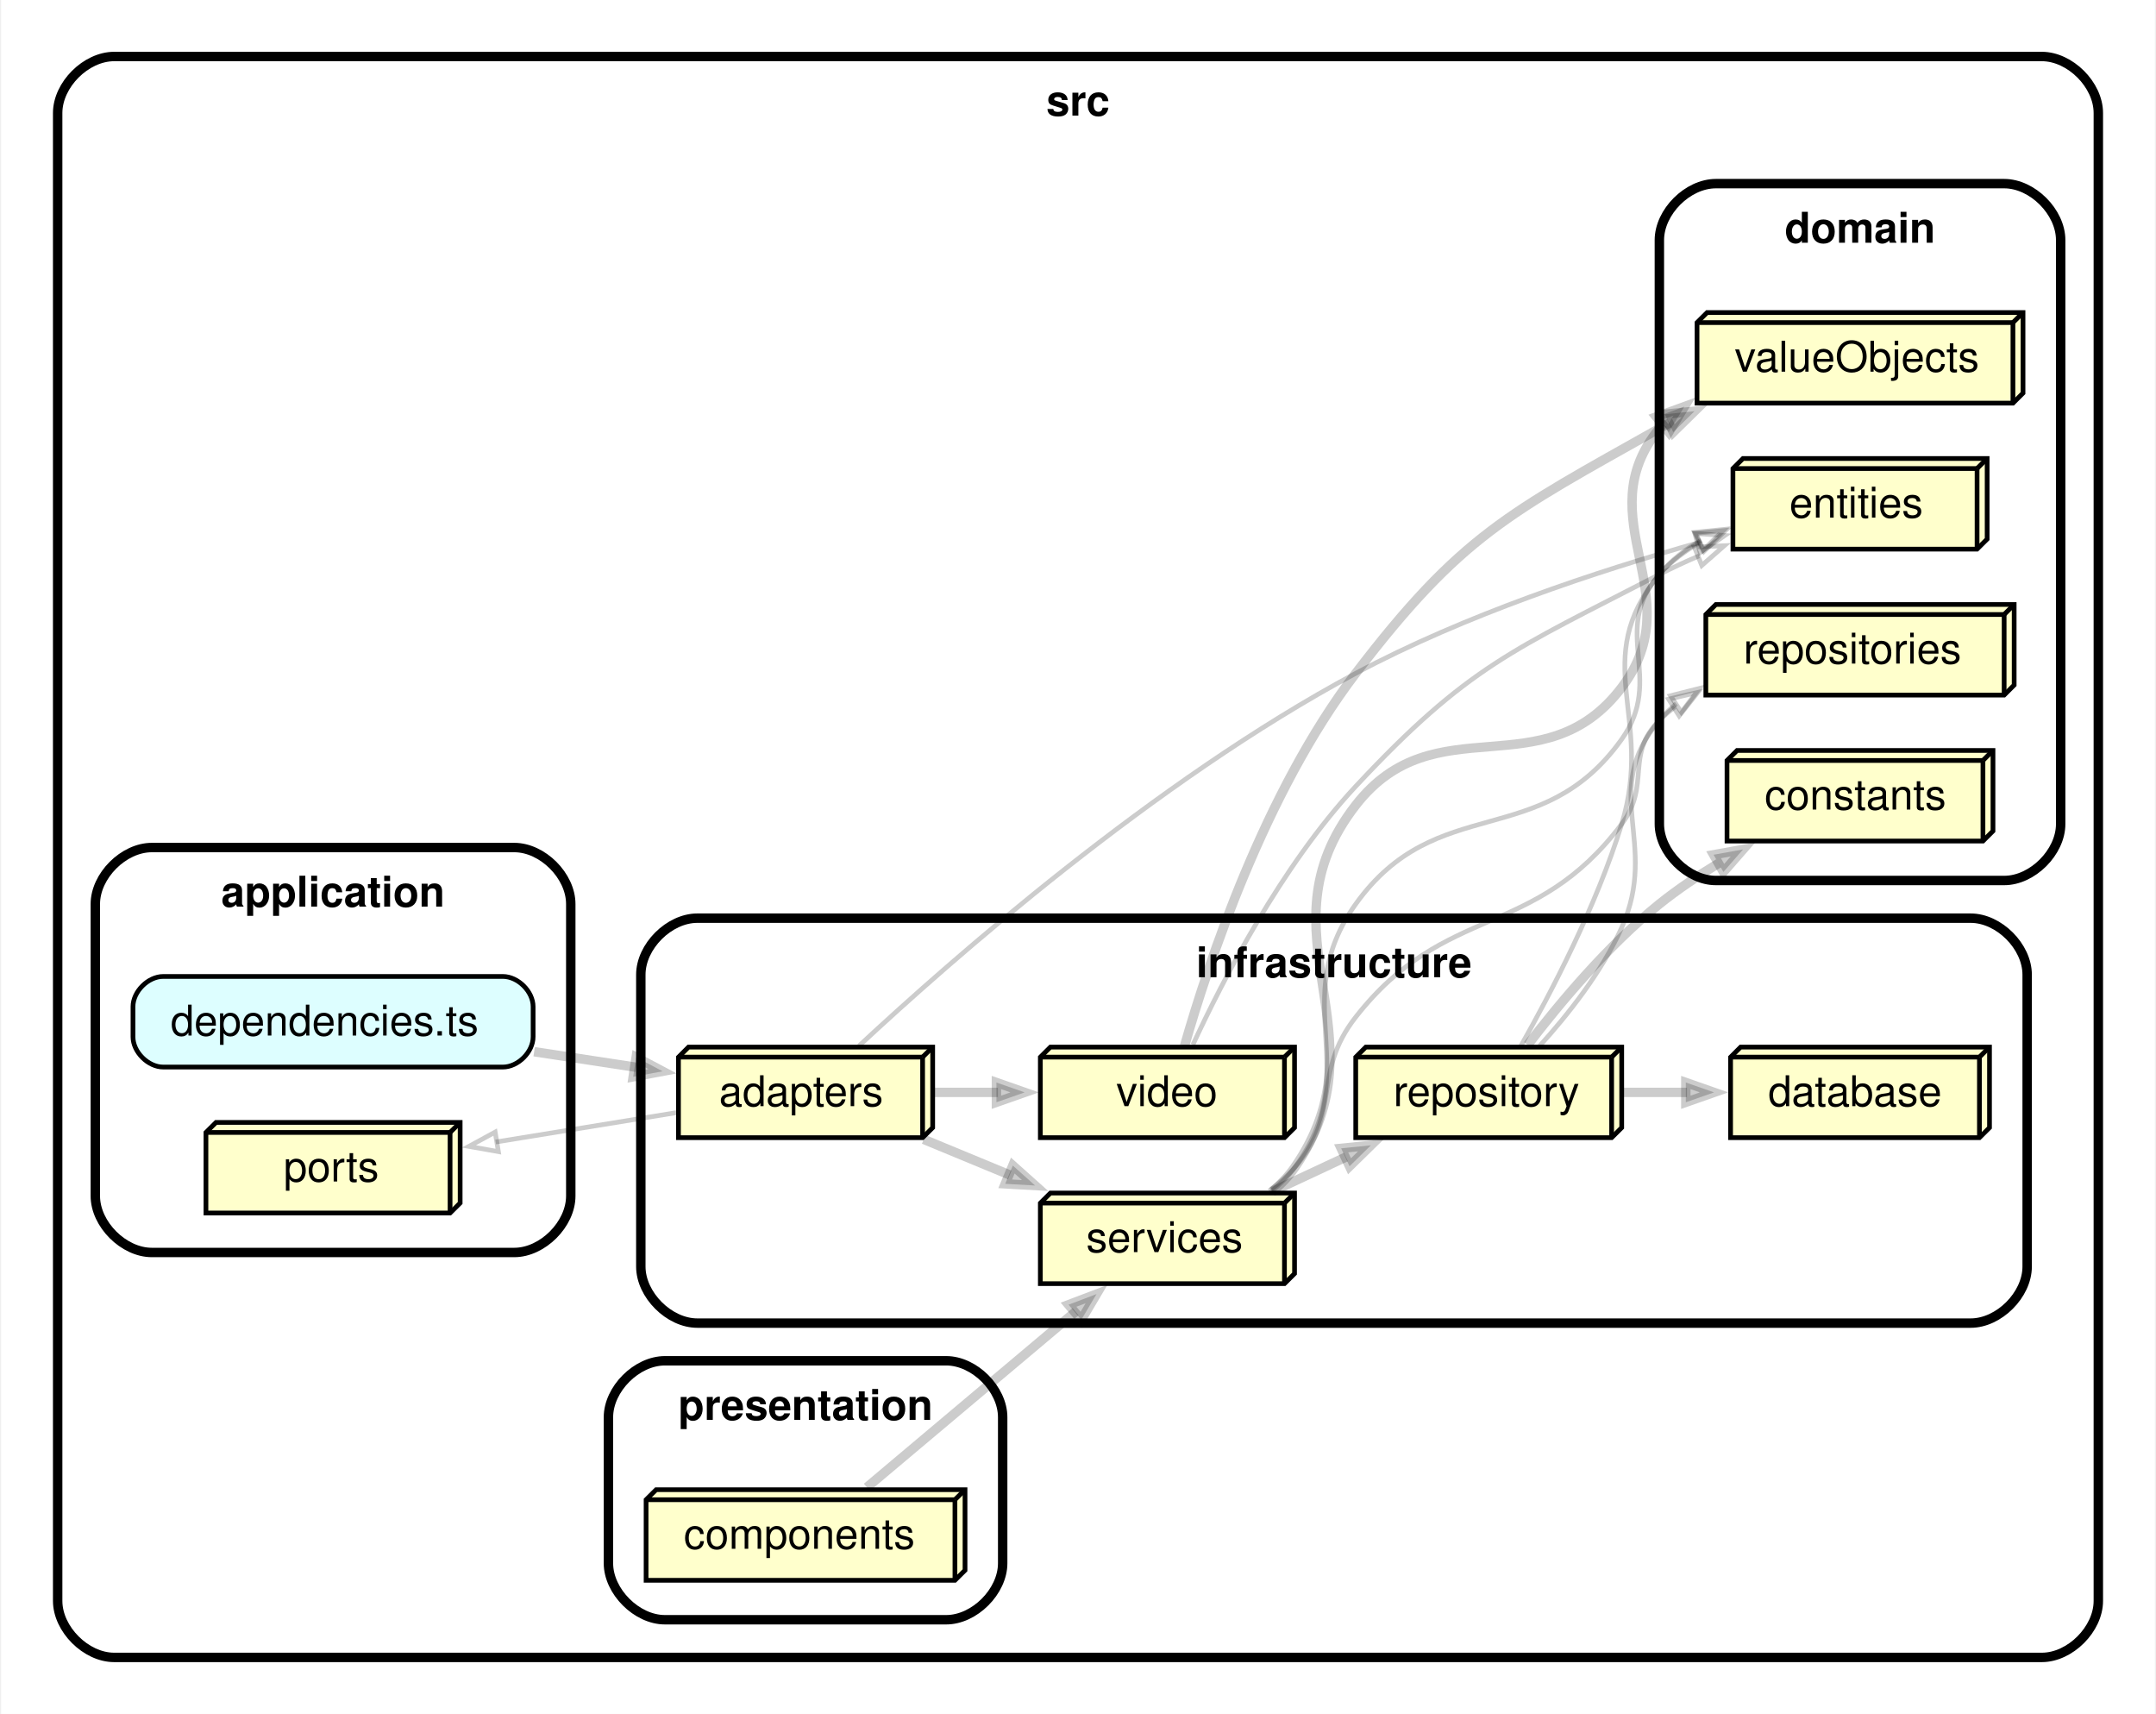
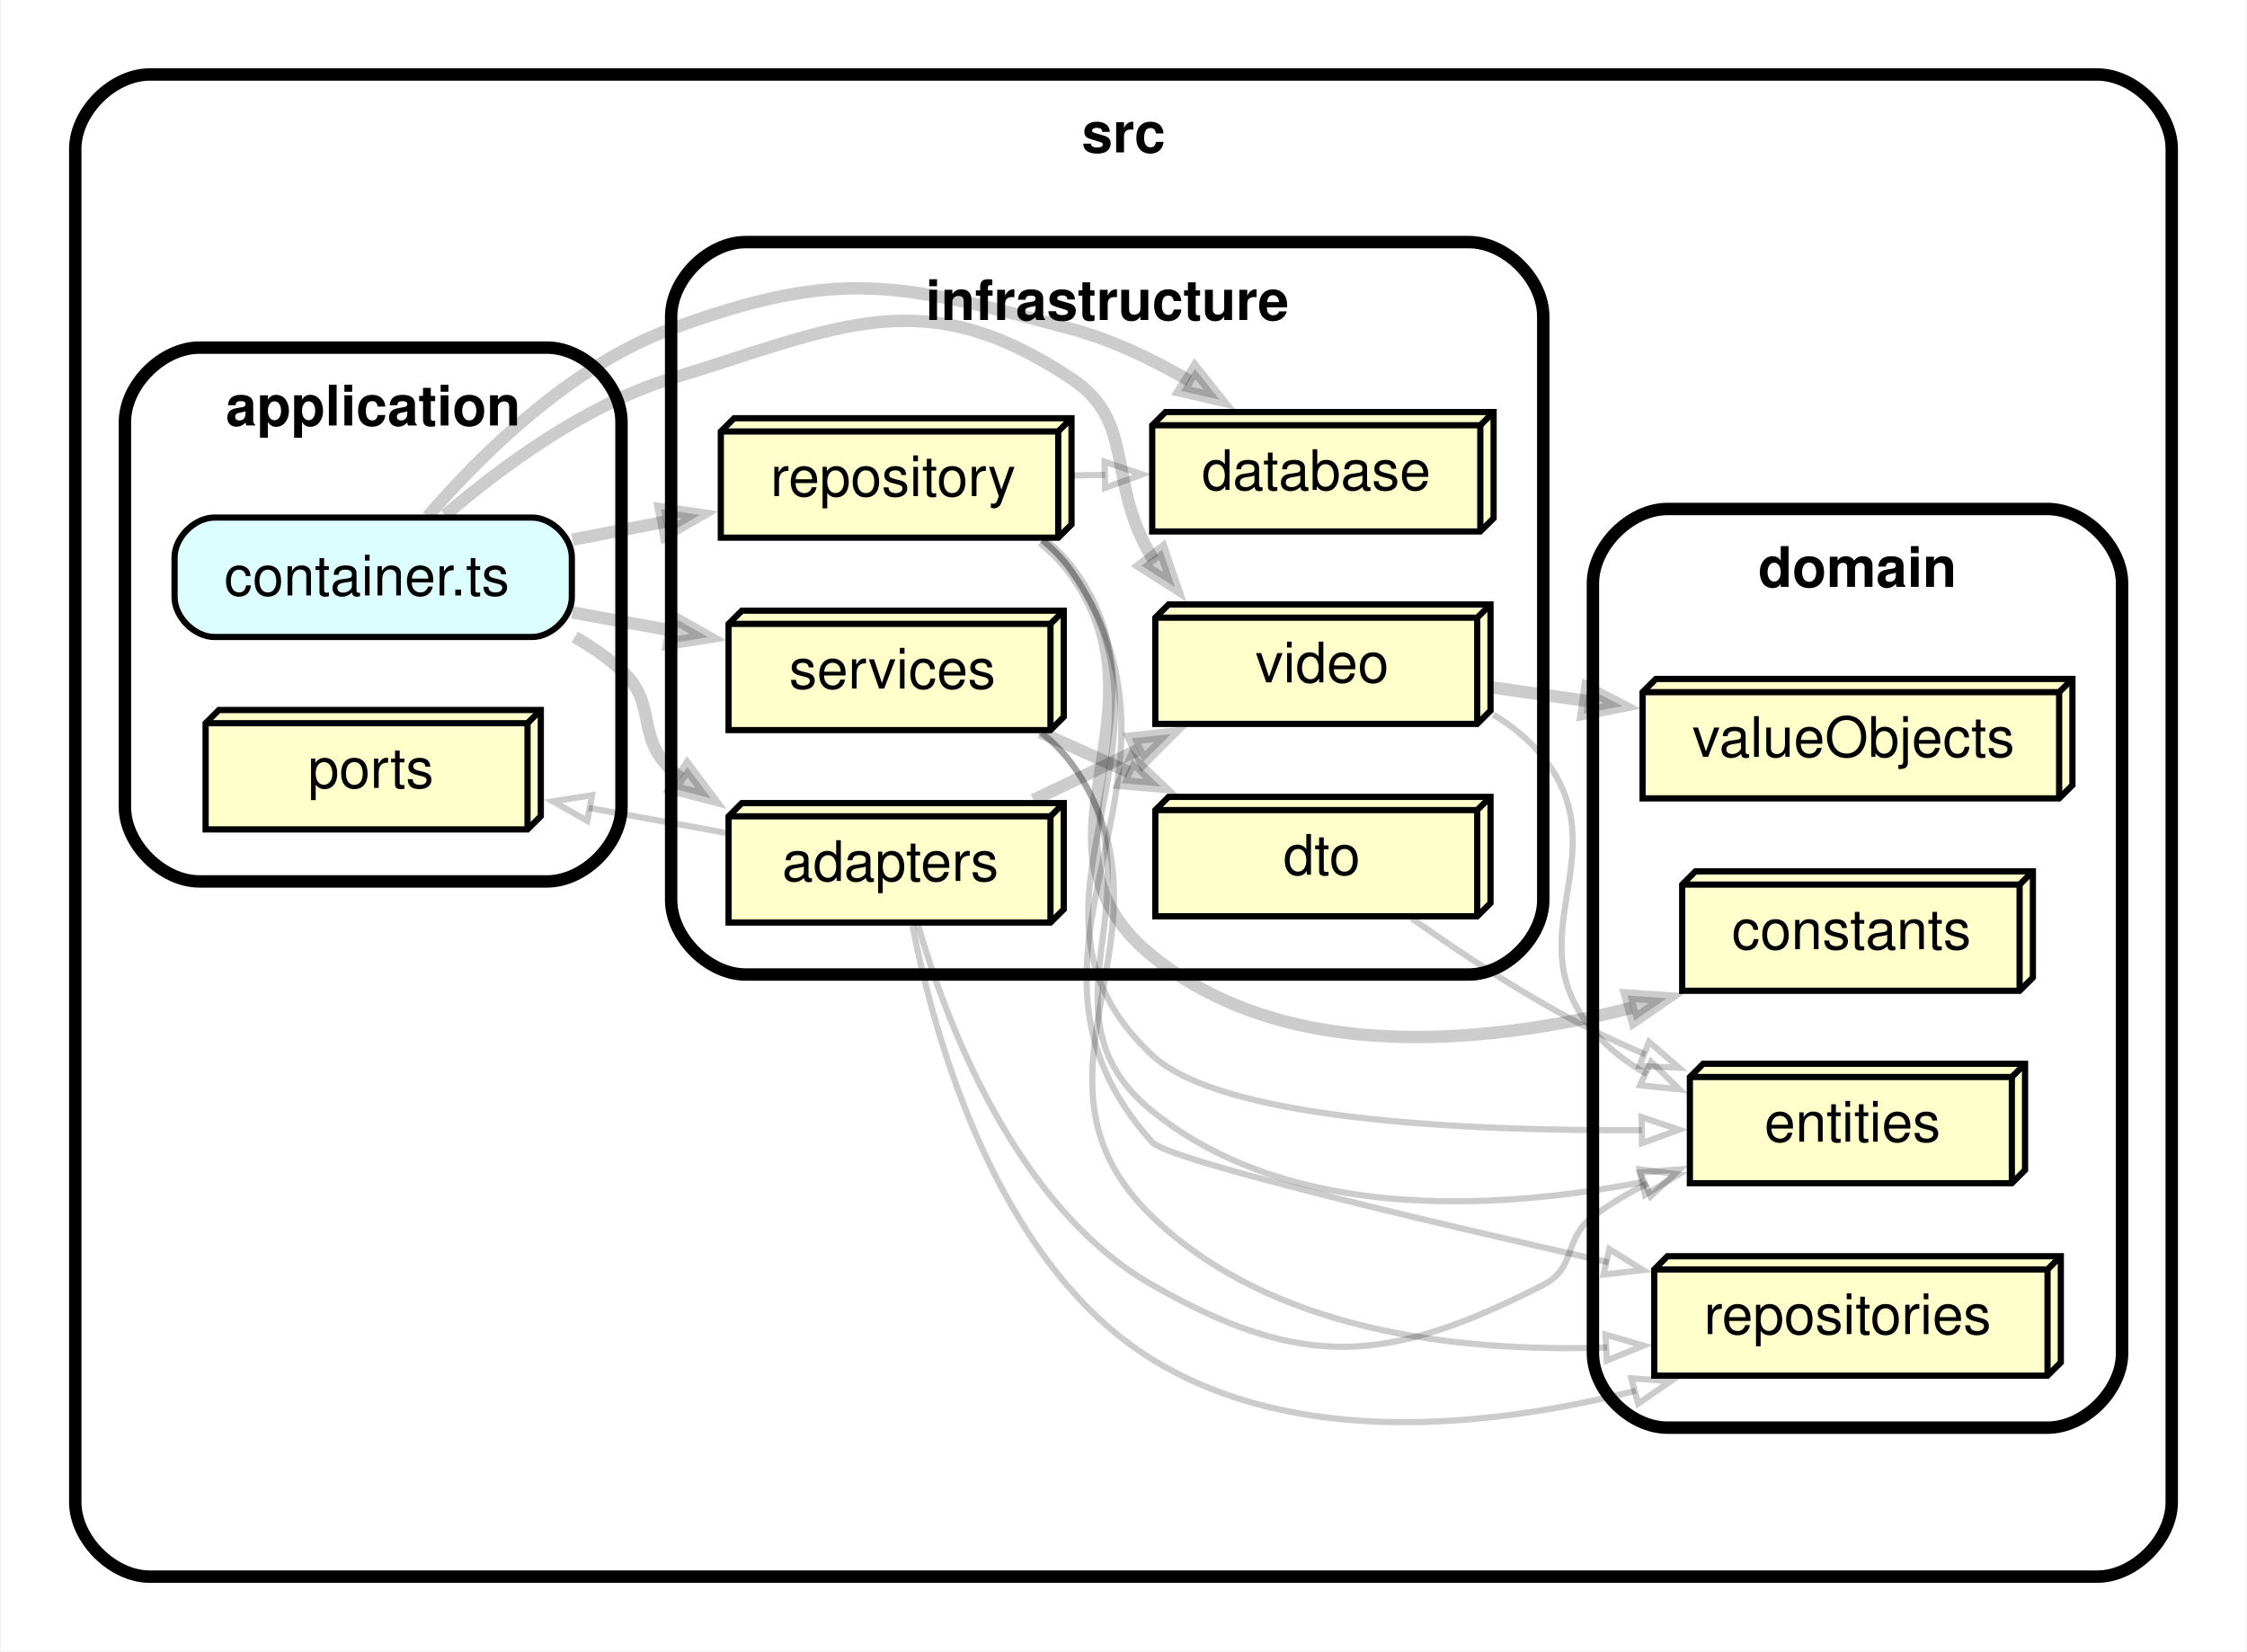
- <svg xmlns="http://www.w3.org/2000/svg" xmlns:xlink="http://www.w3.org/1999/xlink" width="458pt" height="364pt" viewBox="0.00 0.00 457.50 364.00">
-   <g id="graph0" class="graph" transform="scale(1 1) rotate(0) translate(4 360)">
-     <polygon fill="white" stroke="none" points="-4,4 -4,-360 453.5,-360 453.5,4 -4,4" />
+ <svg xmlns="http://www.w3.org/2000/svg" xmlns:xlink="http://www.w3.org/1999/xlink" width="362pt" height="266pt" viewBox="0.00 0.00 361.75 266.00">
+   <g id="graph0" class="graph" transform="scale(1 1) rotate(0) translate(4 262)">
+     <polygon fill="white" stroke="none" points="-4,4 -4,-262 357.75,-262 357.75,4 -4,4" />
    <g id="clust1" class="cluster">
-       <path fill="#ffffff" stroke="black" stroke-width="2" d="M20,-8C20,-8 429.5,-8 429.5,-8 435.5,-8 441.5,-14 441.5,-20 441.5,-20 441.5,-336 441.5,-336 441.5,-342 435.5,-348 429.5,-348 429.5,-348 20,-348 20,-348 14,-348 8,-342 8,-336 8,-336 8,-20 8,-20 8,-14 14,-8 20,-8" />
-       <text text-anchor="middle" x="224.75" y="-335.45" font-family="Helvetica,sans-Serif" font-weight="bold" font-size="9.00">src</text>
+       <path fill="#ffffff" stroke="black" stroke-width="2" d="M20,-8C20,-8 333.75,-8 333.75,-8 339.75,-8 345.75,-14 345.75,-20 345.75,-20 345.75,-238 345.75,-238 345.75,-244 339.75,-250 333.75,-250 333.75,-250 20,-250 20,-250 14,-250 8,-244 8,-238 8,-238 8,-20 8,-20 8,-14 14,-8 20,-8" />
+       <text text-anchor="middle" x="176.88" y="-237.45" font-family="Helvetica,sans-Serif" font-weight="bold" font-size="9.00">src</text>
    </g>
    <g id="clust2" class="cluster">
-       <path fill="#ffffff" stroke="black" stroke-width="2" d="M28,-94C28,-94 105,-94 105,-94 111,-94 117,-100 117,-106 117,-106 117,-168 117,-168 117,-174 111,-180 105,-180 105,-180 28,-180 28,-180 22,-180 16,-174 16,-168 16,-168 16,-106 16,-106 16,-100 22,-94 28,-94" />
-       <text text-anchor="middle" x="66.5" y="-167.45" font-family="Helvetica,sans-Serif" font-weight="bold" font-size="9.00">application</text>
+       <path fill="#ffffff" stroke="black" stroke-width="2" d="M28,-120C28,-120 84,-120 84,-120 90,-120 96,-126 96,-132 96,-132 96,-194 96,-194 96,-200 90,-206 84,-206 84,-206 28,-206 28,-206 22,-206 16,-200 16,-194 16,-194 16,-132 16,-132 16,-126 22,-120 28,-120" />
+       <text text-anchor="middle" x="56" y="-193.45" font-family="Helvetica,sans-Serif" font-weight="bold" font-size="9.00">application</text>
    </g>
    <g id="clust4" class="cluster">
-       <path fill="#ffffff" stroke="black" stroke-width="2" d="M143.88,-79C143.88,-79 414.38,-79 414.38,-79 420.38,-79 426.38,-85 426.38,-91 426.38,-91 426.38,-153 426.38,-153 426.38,-159 420.38,-165 414.38,-165 414.38,-165 143.88,-165 143.88,-165 137.88,-165 131.88,-159 131.88,-153 131.88,-153 131.88,-91 131.88,-91 131.88,-85 137.88,-79 143.88,-79" />
-       <text text-anchor="middle" x="279.12" y="-152.45" font-family="Helvetica,sans-Serif" font-weight="bold" font-size="9.00">infrastructure</text>
-     </g>
-     <g id="clust5" class="cluster">
-       <path fill="#ffffff" stroke="black" stroke-width="2" d="M137,-16C137,-16 196.75,-16 196.75,-16 202.75,-16 208.75,-22 208.75,-28 208.75,-28 208.75,-59 208.75,-59 208.75,-65 202.75,-71 196.75,-71 196.75,-71 137,-71 137,-71 131,-71 125,-65 125,-59 125,-59 125,-28 125,-28 125,-22 131,-16 137,-16" />
-       <text text-anchor="middle" x="166.88" y="-58.45" font-family="Helvetica,sans-Serif" font-weight="bold" font-size="9.00">presentation</text>
+       <path fill="#ffffff" stroke="black" stroke-width="2" d="M116,-105C116,-105 232.5,-105 232.5,-105 238.5,-105 244.5,-111 244.5,-117 244.5,-117 244.5,-211 244.5,-211 244.5,-217 238.5,-223 232.5,-223 232.5,-223 116,-223 116,-223 110,-223 104,-217 104,-211 104,-211 104,-117 104,-117 104,-111 110,-105 116,-105" />
+       <text text-anchor="middle" x="174.25" y="-210.45" font-family="Helvetica,sans-Serif" font-weight="bold" font-size="9.00">infrastructure</text>
    </g>
    <g id="clust3" class="cluster">
-       <path fill="#ffffff" stroke="black" stroke-width="2" d="M360.25,-173C360.25,-173 421.5,-173 421.5,-173 427.5,-173 433.5,-179 433.5,-185 433.5,-185 433.5,-309 433.5,-309 433.5,-315 427.5,-321 421.5,-321 421.5,-321 360.25,-321 360.25,-321 354.25,-321 348.25,-315 348.25,-309 348.25,-309 348.25,-185 348.25,-185 348.25,-179 354.25,-173 360.25,-173" />
-       <text text-anchor="middle" x="390.88" y="-308.45" font-family="Helvetica,sans-Serif" font-weight="bold" font-size="9.00">domain</text>
+       <path fill="#ffffff" stroke="black" stroke-width="2" d="M264.5,-32C264.5,-32 325.75,-32 325.75,-32 331.75,-32 337.75,-38 337.75,-44 337.75,-44 337.75,-168 337.75,-168 337.75,-174 331.75,-180 325.75,-180 325.75,-180 264.5,-180 264.5,-180 258.5,-180 252.5,-174 252.5,-168 252.5,-168 252.5,-44 252.5,-44 252.5,-38 258.5,-32 264.5,-32" />
+       <text text-anchor="middle" x="295.12" y="-167.45" font-family="Helvetica,sans-Serif" font-weight="bold" font-size="9.00">domain</text>
    </g>
    <g id="node1" class="node">
      <g id="a_node1">
-         <a xlink:href="src/application/dependencies.ts" xlink:title="dependencies.ts">
-           <path fill="#ddfeff" stroke="black" d="M102.58,-152.62C102.58,-152.62 30.42,-152.62 30.42,-152.62 27.21,-152.62 24,-149.42 24,-146.21 24,-146.21 24,-139.79 24,-139.79 24,-136.58 27.21,-133.38 30.42,-133.38 30.42,-133.38 102.58,-133.38 102.58,-133.38 105.79,-133.38 109,-136.58 109,-139.79 109,-139.79 109,-146.21 109,-146.21 109,-149.42 105.79,-152.62 102.58,-152.62" />
-           <text text-anchor="start" x="32" y="-140.07" font-family="Helvetica,sans-Serif" font-size="9.00">dependencies.ts</text>
+         <a xlink:href="src/application/container.ts" xlink:title="container.ts">
+           <path fill="#ddfeff" stroke="black" d="M81.58,-178.62C81.58,-178.62 30.42,-178.62 30.42,-178.62 27.21,-178.62 24,-175.42 24,-172.21 24,-172.21 24,-165.79 24,-165.79 24,-162.58 27.21,-159.38 30.42,-159.38 30.42,-159.38 81.58,-159.38 81.58,-159.38 84.79,-159.38 88,-162.58 88,-165.79 88,-165.79 88,-172.21 88,-172.21 88,-175.42 84.79,-178.62 81.58,-178.62" />
+           <text text-anchor="start" x="32" y="-166.07" font-family="Helvetica,sans-Serif" font-size="9.00">container.ts</text>
        </a>
      </g>
    </g>
    <g id="node2" class="node">
      <g id="a_node2">
        <a xlink:href="src/infrastructure/adapters" xlink:title="adapters">
-           <polygon fill="#ffffcc" stroke="black" points="193.88,-137.62 142.01,-137.62 139.88,-135.49 139.88,-118.38 191.74,-118.38 193.88,-120.51 193.88,-137.62" />
-           <polyline fill="none" stroke="black" points="191.74,-135.49 139.88,-135.49" />
-           <polyline fill="none" stroke="black" points="191.74,-135.49 191.74,-118.38" />
-           <polyline fill="none" stroke="black" points="191.74,-135.49 193.88,-137.62" />
-           <text text-anchor="start" x="148.5" y="-125.08" font-family="Helvetica,sans-Serif" font-size="9.00">adapters</text>
+           <polygon fill="#ffffcc" stroke="black" points="167.25,-132.62 115.39,-132.62 113.25,-130.49 113.25,-113.38 165.11,-113.38 167.25,-115.51 167.25,-132.62" />
+           <polyline fill="none" stroke="black" points="165.11,-130.49 113.25,-130.49" />
+           <polyline fill="none" stroke="black" points="165.11,-130.49 165.11,-113.38" />
+           <polyline fill="none" stroke="black" points="165.11,-130.49 167.25,-132.62" />
+           <text text-anchor="start" x="121.88" y="-120.08" font-family="Helvetica,sans-Serif" font-size="9.00">adapters</text>
        </a>
      </g>
    </g>
    <g id="edge1" class="edge">
-       <path fill="none" stroke="#000000" stroke-width="2" stroke-opacity="0.2" d="M109.22,-136.64C116.44,-135.54 123.87,-134.4 130.89,-133.33" />
-       <polygon fill="#000000" fill-opacity="0.2" stroke="#000000" stroke-width="2" stroke-opacity="0.2" points="130.89,-135.46 136.51,-132.48 130.26,-131.31 130.89,-135.46" />
+       <path fill="none" stroke="#000000" stroke-width="2" stroke-opacity="0.2" d="M88.47,-159.37C91.18,-157.83 93.74,-156.05 96,-154 101.89,-148.66 98.21,-143.45 104,-138 104.49,-137.54 105,-137.09 105.52,-136.65" />
+       <polygon fill="#000000" fill-opacity="0.2" stroke="#000000" stroke-width="2" stroke-opacity="0.2" points="106.6,-138.46 110.42,-133.37 104.26,-134.97 106.6,-138.46" />
    </g>
    <g id="node3" class="node">
      <g id="a_node3">
-         <a xlink:href="src/application/ports" xlink:title="ports">
-           <polygon fill="#ffffcc" stroke="black" points="93.5,-121.62 41.64,-121.62 39.5,-119.49 39.5,-102.38 91.36,-102.38 93.5,-104.51 93.5,-121.62" />
-           <polyline fill="none" stroke="black" points="91.36,-119.49 39.5,-119.49" />
-           <polyline fill="none" stroke="black" points="91.36,-119.49 91.36,-102.38" />
-           <polyline fill="none" stroke="black" points="91.36,-119.49 93.5,-121.62" />
-           <text text-anchor="start" x="56" y="-109.08" font-family="Helvetica,sans-Serif" font-size="9.00">ports</text>
+         <a xlink:href="src/infrastructure/database" xlink:title="database">
+           <polygon fill="#ffffcc" stroke="black" points="236.5,-195.62 183.64,-195.62 181.5,-193.49 181.5,-176.38 234.36,-176.38 236.5,-178.51 236.5,-195.62" />
+           <polyline fill="none" stroke="black" points="234.36,-193.49 181.5,-193.49" />
+           <polyline fill="none" stroke="black" points="234.36,-193.49 234.36,-176.38" />
+           <polyline fill="none" stroke="black" points="234.36,-193.49 236.5,-195.62" />
+           <text text-anchor="start" x="189.5" y="-183.07" font-family="Helvetica,sans-Serif" font-size="9.00">database</text>
        </a>
      </g>
    </g>
    <g id="edge2" class="edge">
-       <path fill="none" stroke="#000000" stroke-opacity="0.2" d="M139.44,-123.7C127.63,-121.78 113.58,-119.49 101.04,-117.46" />
-       <polygon fill="none" stroke="#000000" stroke-opacity="0.2" points="101.62,-115.42 95.36,-116.53 100.94,-119.57 101.62,-115.42" />
+       <path fill="none" stroke="#000000" stroke-width="2" stroke-opacity="0.2" d="M64.77,-178.79C73.22,-188.58 87.71,-203.01 104,-209 130.9,-218.9 140.82,-216.47 168.5,-209 175.03,-207.24 181.59,-204.1 187.44,-200.69" />
+       <polygon fill="#000000" fill-opacity="0.2" stroke="#000000" stroke-width="2" stroke-opacity="0.2" points="188.38,-202.58 192.34,-197.61 186.14,-199.03 188.38,-202.58" />
+     </g>
+     <g id="node4" class="node">
+       <g id="a_node4">
+         <a xlink:href="src/infrastructure/repository" xlink:title="repository">
+           <polygon fill="#ffffcc" stroke="black" points="168.5,-194.62 114.14,-194.62 112,-192.49 112,-175.38 166.36,-175.38 168.5,-177.51 168.5,-194.62" />
+           <polyline fill="none" stroke="black" points="166.36,-192.49 112,-192.49" />
+           <polyline fill="none" stroke="black" points="166.36,-192.49 166.36,-175.38" />
+           <polyline fill="none" stroke="black" points="166.36,-192.49 168.5,-194.62" />
+           <text text-anchor="start" x="120" y="-182.07" font-family="Helvetica,sans-Serif" font-size="9.00">repository</text>
+         </a>
+       </g>
+     </g>
+     <g id="edge3" class="edge">
+       <path fill="none" stroke="#000000" stroke-width="2" stroke-opacity="0.2" d="M88.1,-175.05C92.93,-175.99 97.96,-176.97 102.9,-177.93" />
+       <polygon fill="#000000" fill-opacity="0.2" stroke="#000000" stroke-width="2" stroke-opacity="0.2" points="102.36,-179.96 108.65,-179.05 103.16,-175.84 102.36,-179.96" />
    </g>
    <g id="node5" class="node">
      <g id="a_node5">
+         <a xlink:href="src/infrastructure/services" xlink:title="services">
+           <polygon fill="#ffffcc" stroke="black" points="167.25,-163.62 115.39,-163.62 113.25,-161.49 113.25,-144.38 165.11,-144.38 167.25,-146.51 167.25,-163.62" />
+           <polyline fill="none" stroke="black" points="165.11,-161.49 113.25,-161.49" />
+           <polyline fill="none" stroke="black" points="165.11,-161.49 165.11,-144.38" />
+           <polyline fill="none" stroke="black" points="165.11,-161.49 167.25,-163.62" />
+           <text text-anchor="start" x="123" y="-151.07" font-family="Helvetica,sans-Serif" font-size="9.00">services</text>
+         </a>
+       </g>
+     </g>
+     <g id="edge4" class="edge">
+       <path fill="none" stroke="#000000" stroke-width="2" stroke-opacity="0.2" d="M88.1,-163.33C93.34,-162.37 98.82,-161.37 104.16,-160.4" />
+       <polygon fill="#000000" fill-opacity="0.2" stroke="#000000" stroke-width="2" stroke-opacity="0.2" points="104.44,-162.48 109.97,-159.34 103.69,-158.35 104.44,-162.48" />
+     </g>
+     <g id="node6" class="node">
+       <g id="a_node6">
+         <a xlink:href="src/infrastructure/video" xlink:title="video">
+           <polygon fill="#ffffcc" stroke="black" points="236,-164.62 184.14,-164.62 182,-162.49 182,-145.38 233.86,-145.38 236,-147.51 236,-164.62" />
+           <polyline fill="none" stroke="black" points="233.86,-162.49 182,-162.49" />
+           <polyline fill="none" stroke="black" points="233.86,-162.49 233.86,-145.38" />
+           <polyline fill="none" stroke="black" points="233.86,-162.49 236,-164.62" />
+           <text text-anchor="start" x="198.12" y="-152.07" font-family="Helvetica,sans-Serif" font-size="9.00">video</text>
+         </a>
+       </g>
+     </g>
+     <g id="edge5" class="edge">
+       <path fill="none" stroke="#000000" stroke-width="2" stroke-opacity="0.2" d="M67.58,-178.98C76.51,-186.68 90.04,-196.7 104,-201 131.4,-209.44 144.63,-216.87 168.5,-201 179.09,-193.95 173.88,-184.53 181.63,-171.93" />
+       <polygon fill="#000000" fill-opacity="0.2" stroke="#000000" stroke-width="2" stroke-opacity="0.2" points="183.11,-173.45 185.15,-167.43 179.8,-170.86 183.11,-173.45" />
+     </g>
+     <g id="edge9" class="edge">
+       <path fill="none" stroke="#000000" stroke-width="2" stroke-opacity="0.2" d="M162.37,-133.12C167.71,-135.68 173.53,-138.48 179.18,-141.18" />
+       <polygon fill="#000000" fill-opacity="0.2" stroke="#000000" stroke-width="2" stroke-opacity="0.2" points="178.2,-143.04 184.52,-143.74 180.01,-139.25 178.2,-143.04" />
+     </g>
+     <g id="node7" class="node">
+       <g id="a_node7">
+         <a xlink:href="src/application/ports" xlink:title="ports">
+           <polygon fill="#ffffcc" stroke="black" points="83,-147.62 31.14,-147.62 29,-145.49 29,-128.38 80.86,-128.38 83,-130.51 83,-147.62" />
+           <polyline fill="none" stroke="black" points="80.86,-145.49 29,-145.49" />
+           <polyline fill="none" stroke="black" points="80.86,-145.49 80.86,-128.38" />
+           <polyline fill="none" stroke="black" points="80.86,-145.49 83,-147.62" />
+           <text text-anchor="start" x="45.5" y="-135.07" font-family="Helvetica,sans-Serif" font-size="9.00">ports</text>
+         </a>
+       </g>
+     </g>
+     <g id="edge6" class="edge">
+       <path fill="none" stroke="#000000" stroke-opacity="0.2" d="M112.82,-127.82C105.78,-129.1 98.08,-130.51 90.7,-131.85" />
+       <polygon fill="none" stroke="#000000" stroke-opacity="0.2" points="90.49,-129.76 84.97,-132.9 91.25,-133.89 90.49,-129.76" />
+     </g>
+     <g id="node9" class="node">
+       <g id="a_node9">
        <a xlink:href="src/domain/entities" xlink:title="entities">
-           <polygon fill="#ffffcc" stroke="black" points="417.88,-262.62 366.01,-262.62 363.88,-260.49 363.88,-243.38 415.74,-243.38 417.88,-245.51 417.88,-262.62" />
-           <polyline fill="none" stroke="black" points="415.74,-260.49 363.88,-260.49" />
-           <polyline fill="none" stroke="black" points="415.74,-260.49 415.74,-243.38" />
-           <polyline fill="none" stroke="black" points="415.74,-260.49 417.88,-262.62" />
-           <text text-anchor="start" x="375.88" y="-250.07" font-family="Helvetica,sans-Serif" font-size="9.00">entities</text>
-         </a>
-       </g>
-     </g>
-     <g id="edge3" class="edge">
-       <path fill="none" stroke="#000000" stroke-opacity="0.2" d="M178.23,-137.88C197.55,-155.86 241.02,-194.16 283.75,-217 306.87,-229.36 335.06,-238.69 356.57,-244.74" />
-       <polygon fill="none" stroke="#000000" stroke-opacity="0.2" points="355.79,-246.71 362.14,-246.27 356.91,-242.66 355.79,-246.71" />
+           <polygon fill="#ffffcc" stroke="black" points="322.12,-90.62 270.26,-90.62 268.12,-88.49 268.12,-71.38 319.99,-71.38 322.12,-73.51 322.12,-90.62" />
+           <polyline fill="none" stroke="black" points="319.99,-88.49 268.12,-88.49" />
+           <polyline fill="none" stroke="black" points="319.99,-88.49 319.99,-71.38" />
+           <polyline fill="none" stroke="black" points="319.99,-88.49 322.12,-90.62" />
+           <text text-anchor="start" x="280.12" y="-78.08" font-family="Helvetica,sans-Serif" font-size="9.00">entities</text>
+         </a>
+       </g>
+     </g>
+     <g id="edge7" class="edge">
+       <path fill="none" stroke="#000000" stroke-opacity="0.2" d="M143.66,-113.36C148.13,-97.81 159.33,-67.64 181.5,-55 205.82,-41.13 219.55,-42.29 244.5,-55 249.89,-57.74 247.67,-62.37 252.5,-66 255.2,-68.03 258.2,-69.8 261.31,-71.35" />
+       <polygon fill="none" stroke="#000000" stroke-opacity="0.2" points="260.09,-73.1 266.43,-73.6 261.79,-69.26 260.09,-73.1" />
+     </g>
+     <g id="node10" class="node">
+       <g id="a_node10">
+         <a xlink:href="src/domain/repositories" xlink:title="repositories">
+           <polygon fill="#ffffcc" stroke="black" points="327.88,-59.62 264.51,-59.62 262.38,-57.49 262.38,-40.38 325.74,-40.38 327.88,-42.51 327.88,-59.62" />
+           <polyline fill="none" stroke="black" points="325.74,-57.49 262.38,-57.49" />
+           <polyline fill="none" stroke="black" points="325.74,-57.49 325.74,-40.38" />
+           <polyline fill="none" stroke="black" points="325.74,-57.49 327.88,-59.62" />
+           <text text-anchor="start" x="270.38" y="-47.08" font-family="Helvetica,sans-Serif" font-size="9.00">repositories</text>
+         </a>
+       </g>
+     </g>
+     <g id="edge8" class="edge">
+       <path fill="none" stroke="#000000" stroke-opacity="0.2" d="M142.88,-112.88C146.36,-95.06 156.35,-58.5 181.5,-43 204.62,-28.75 235.74,-31.99 259.4,-37.95" />
+       <polygon fill="none" stroke="#000000" stroke-opacity="0.2" points="258.69,-39.94 265.03,-39.48 259.79,-35.88 258.69,-39.94" />
+     </g>
+     <g id="edge11" class="edge">
+       <path fill="none" stroke="#000000" stroke-opacity="0.2" d="M168.79,-185.41C170.48,-185.44 172.19,-185.46 173.91,-185.49" />
+       <polygon fill="none" stroke="#000000" stroke-opacity="0.2" points="173.84,-187.59 179.87,-185.58 173.91,-183.39 173.84,-187.59" />
    </g>
    <g id="node8" class="node">
      <g id="a_node8">
-         <a xlink:href="src/infrastructure/services" xlink:title="services">
-           <polygon fill="#ffffcc" stroke="black" points="270.75,-106.62 218.89,-106.62 216.75,-104.49 216.75,-87.38 268.61,-87.38 270.75,-89.51 270.75,-106.62" />
-           <polyline fill="none" stroke="black" points="268.61,-104.49 216.75,-104.49" />
-           <polyline fill="none" stroke="black" points="268.61,-104.49 268.61,-87.38" />
-           <polyline fill="none" stroke="black" points="268.61,-104.49 270.75,-106.62" />
-           <text text-anchor="start" x="226.5" y="-94.08" font-family="Helvetica,sans-Serif" font-size="9.00">services</text>
-         </a>
-       </g>
-     </g>
-     <g id="edge4" class="edge">
-       <path fill="none" stroke="#000000" stroke-width="2" stroke-opacity="0.2" d="M191.98,-118.02C197.8,-115.61 204.11,-113 210.25,-110.46" />
-       <polygon fill="#000000" fill-opacity="0.2" stroke="#000000" stroke-width="2" stroke-opacity="0.2" points="210.9,-112.46 215.64,-108.22 209.29,-108.58 210.9,-112.46" />
-     </g>
-     <g id="node9" class="node">
-       <g id="a_node9">
-         <a xlink:href="src/infrastructure/video" xlink:title="video">
-           <polygon fill="#ffffcc" stroke="black" points="270.75,-137.62 218.89,-137.62 216.75,-135.49 216.75,-118.38 268.61,-118.38 270.75,-120.51 270.75,-137.62" />
-           <polyline fill="none" stroke="black" points="268.61,-135.49 216.75,-135.49" />
-           <polyline fill="none" stroke="black" points="268.61,-135.49 268.61,-118.38" />
-           <polyline fill="none" stroke="black" points="268.61,-135.49 270.75,-137.62" />
-           <text text-anchor="start" x="232.88" y="-125.08" font-family="Helvetica,sans-Serif" font-size="9.00">video</text>
-         </a>
-       </g>
-     </g>
-     <g id="edge5" class="edge">
-       <path fill="none" stroke="#000000" stroke-width="2" stroke-opacity="0.2" d="M194.06,-128C198.48,-128 203.13,-128 207.74,-128" />
-       <polygon fill="#000000" fill-opacity="0.2" stroke="#000000" stroke-width="2" stroke-opacity="0.2" points="207.42,-130.1 213.42,-128 207.42,-125.9 207.42,-130.1" />
-     </g>
-     <g id="node4" class="node">
-       <g id="a_node4">
        <a xlink:href="src/domain/constants" xlink:title="constants">
-           <polygon fill="#ffffcc" stroke="black" points="419.12,-200.62 364.76,-200.62 362.62,-198.49 362.62,-181.38 416.99,-181.38 419.12,-183.51 419.12,-200.62" />
-           <polyline fill="none" stroke="black" points="416.99,-198.49 362.62,-198.49" />
-           <polyline fill="none" stroke="black" points="416.99,-198.49 416.99,-181.38" />
-           <polyline fill="none" stroke="black" points="416.99,-198.49 419.12,-200.62" />
-           <text text-anchor="start" x="370.62" y="-188.07" font-family="Helvetica,sans-Serif" font-size="9.00">constants</text>
-         </a>
-       </g>
-     </g>
-     <g id="node6" class="node">
-       <g id="a_node6">
-         <a xlink:href="src/domain/repositories" xlink:title="repositories">
-           <polygon fill="#ffffcc" stroke="black" points="423.62,-231.62 360.26,-231.62 358.12,-229.49 358.12,-212.38 421.49,-212.38 423.62,-214.51 423.62,-231.62" />
-           <polyline fill="none" stroke="black" points="421.49,-229.49 358.12,-229.49" />
-           <polyline fill="none" stroke="black" points="421.49,-229.49 421.49,-212.38" />
-           <polyline fill="none" stroke="black" points="421.49,-229.49 423.62,-231.62" />
-           <text text-anchor="start" x="366.12" y="-219.07" font-family="Helvetica,sans-Serif" font-size="9.00">repositories</text>
-         </a>
-       </g>
-     </g>
-     <g id="node7" class="node">
-       <g id="a_node7">
-         <a xlink:href="src/domain/valueObjects" xlink:title="valueObjects">
-           <polygon fill="#ffffcc" stroke="black" points="425.5,-293.62 358.39,-293.62 356.25,-291.49 356.25,-274.38 423.36,-274.38 425.5,-276.51 425.5,-293.62" />
-           <polyline fill="none" stroke="black" points="423.36,-291.49 356.25,-291.49" />
-           <polyline fill="none" stroke="black" points="423.36,-291.49 423.36,-274.38" />
-           <polyline fill="none" stroke="black" points="423.36,-291.49 425.5,-293.62" />
-           <text text-anchor="start" x="364.25" y="-281.07" font-family="Helvetica,sans-Serif" font-size="9.00">valueObjects</text>
-         </a>
-       </g>
-     </g>
-     <g id="edge10" class="edge">
-       <path fill="none" stroke="#000000" stroke-opacity="0.2" d="M265.9,-107.03C267.72,-108.51 269.38,-110.16 270.75,-112 285.96,-132.53 268.86,-147.24 283.75,-168 300.96,-192 323.08,-178.97 340.25,-203 349.53,-215.98 337.67,-226.05 348.25,-238 350.73,-240.8 353.78,-243.08 357.09,-244.94" />
-       <polygon fill="none" stroke="#000000" stroke-opacity="0.2" points="355.98,-246.74 362.31,-247.36 357.75,-242.93 355.98,-246.74" />
-     </g>
-     <g id="edge11" class="edge">
-       <path fill="none" stroke="#000000" stroke-opacity="0.2" d="M265.35,-107.07C267.33,-108.55 269.18,-110.19 270.75,-112 280.83,-123.57 274.28,-131.91 283.75,-144 302.88,-168.43 321.57,-160.22 340.25,-185 346.51,-193.31 340.88,-199.65 348.25,-207 349.27,-208.02 350.36,-208.97 351.52,-209.85" />
-       <polygon fill="none" stroke="#000000" stroke-opacity="0.2" points="350.21,-211.51 356.4,-212.95 352.46,-207.96 350.21,-211.51" />
+           <polygon fill="#ffffcc" stroke="black" points="323.38,-121.62 269.01,-121.62 266.88,-119.49 266.88,-102.38 321.24,-102.38 323.38,-104.51 323.38,-121.62" />
+           <polyline fill="none" stroke="black" points="321.24,-119.49 266.88,-119.49" />
+           <polyline fill="none" stroke="black" points="321.24,-119.49 321.24,-102.38" />
+           <polyline fill="none" stroke="black" points="321.24,-119.49 323.38,-121.62" />
+           <text text-anchor="start" x="274.88" y="-109.08" font-family="Helvetica,sans-Serif" font-size="9.00">constants</text>
+         </a>
+       </g>
    </g>
    <g id="edge12" class="edge">
-       <path fill="none" stroke="#000000" stroke-width="2" stroke-opacity="0.2" d="M266.02,-106.95C267.81,-108.44 269.44,-110.12 270.75,-112 290.56,-140.5 262.45,-161.6 283.75,-189 300.6,-210.68 323.65,-192.13 340.25,-214 355.19,-233.67 332.63,-249.87 348.25,-269 348.52,-269.33 348.79,-269.65 349.07,-269.96" />
-       <polygon fill="#000000" fill-opacity="0.2" stroke="#000000" stroke-width="2" stroke-opacity="0.2" points="347.6,-271.47 353.57,-273.65 350.26,-268.22 347.6,-271.47" />
+       <path fill="none" stroke="#000000" stroke-width="2" stroke-opacity="0.2" d="M163.71,-174.9C165.51,-173.45 167.15,-171.82 168.5,-170 185.25,-147.37 159.64,-125.75 181.5,-108 202.74,-90.75 234.38,-93.54 258.72,-99.62" />
+       <polygon fill="#000000" fill-opacity="0.2" stroke="#000000" stroke-width="2" stroke-opacity="0.2" points="258.06,-101.62 264.4,-101.18 259.17,-97.57 258.06,-101.62" />
+     </g>
+     <g id="edge13" class="edge">
+       <path fill="none" stroke="#000000" stroke-opacity="0.2" d="M163.79,-174.96C165.57,-173.5 167.19,-171.85 168.5,-170 188.82,-141.32 155.82,-115.99 181.5,-92 192.6,-81.63 231.4,-79.77 260.38,-79.93" />
+       <polygon fill="none" stroke="#000000" stroke-opacity="0.2" points="260.35,-82.03 266.37,-80 260.4,-77.83 260.35,-82.03" />
+     </g>
+     <g id="edge14" class="edge">
+       <path fill="none" stroke="#000000" stroke-opacity="0.2" d="M163.84,-174.99C165.61,-173.52 167.21,-171.87 168.5,-170 191.95,-136.01 153.85,-108.67 181.5,-78 184.07,-75.15 223.53,-65.76 255.02,-58.64" />
+       <polygon fill="none" stroke="#000000" stroke-opacity="0.2" points="255.15,-60.76 260.54,-57.39 254.22,-56.66 255.15,-60.76" />
+     </g>
+     <g id="edge16" class="edge">
+       <path fill="none" stroke="#000000" stroke-opacity="0.2" d="M163.41,-144.08C165.32,-142.58 167.07,-140.89 168.5,-139 183.92,-118.63 161.64,-99.07 181.5,-83 203.27,-65.39 235.92,-66.85 260.47,-71.56" />
+       <polygon fill="none" stroke="#000000" stroke-opacity="0.2" points="260.02,-73.61 266.33,-72.8 260.89,-69.5 260.02,-73.61" />
+     </g>
+     <g id="edge17" class="edge">
+       <path fill="none" stroke="#000000" stroke-opacity="0.2" d="M163.77,-143.94C165.56,-142.49 167.18,-140.84 168.5,-139 187.7,-112.22 157.79,-88.89 181.5,-66 200.56,-47.6 230.56,-44.09 254.81,-44.92" />
+       <polygon fill="none" stroke="#000000" stroke-opacity="0.2" points="254.52,-47 260.62,-45.22 254.74,-42.81 254.52,-47" />
+     </g>
+     <g id="node12" class="node">
+       <g id="a_node12">
+         <a xlink:href="src/infrastructure/dto" xlink:title="dto">
+           <polygon fill="#ffffcc" stroke="black" points="236,-133.62 184.14,-133.62 182,-131.49 182,-114.38 233.86,-114.38 236,-116.51 236,-133.62" />
+           <polyline fill="none" stroke="black" points="233.86,-131.49 182,-131.49" />
+           <polyline fill="none" stroke="black" points="233.86,-131.49 233.86,-114.38" />
+           <polyline fill="none" stroke="black" points="233.86,-131.49 236,-133.62" />
+           <text text-anchor="start" x="202.62" y="-121.08" font-family="Helvetica,sans-Serif" font-size="9.00">dto</text>
+         </a>
+       </g>
+     </g>
+     <g id="edge15" class="edge">
+       <path fill="none" stroke="#000000" stroke-width="2" stroke-opacity="0.2" d="M163.48,-144.01C168.04,-141.96 172.93,-139.76 177.72,-137.61" />
+       <polygon fill="#000000" fill-opacity="0.2" stroke="#000000" stroke-width="2" stroke-opacity="0.2" points="178.27,-139.66 182.88,-135.29 176.55,-135.83 178.27,-139.66" />
+     </g>
+     <g id="edge18" class="edge">
+       <path fill="none" stroke="#000000" stroke-opacity="0.2" d="M236.45,-146.88C239.51,-145.03 242.31,-142.76 244.5,-140 256.85,-124.42 239.66,-111.17 252.5,-96 254.92,-93.14 257.93,-90.83 261.21,-88.96" />
+       <polygon fill="none" stroke="#000000" stroke-opacity="0.2" points="261.87,-90.96 266.41,-86.51 260.09,-87.16 261.87,-90.96" />
    </g>
    <g id="node11" class="node">
      <g id="a_node11">
-         <a xlink:href="src/infrastructure/repository" xlink:title="repository">
-           <polygon fill="#ffffcc" stroke="black" points="340.25,-137.62 285.89,-137.62 283.75,-135.49 283.75,-118.38 338.11,-118.38 340.25,-120.51 340.25,-137.62" />
-           <polyline fill="none" stroke="black" points="338.11,-135.49 283.75,-135.49" />
-           <polyline fill="none" stroke="black" points="338.11,-135.49 338.11,-118.38" />
-           <polyline fill="none" stroke="black" points="338.11,-135.49 340.25,-137.62" />
-           <text text-anchor="start" x="291.75" y="-125.08" font-family="Helvetica,sans-Serif" font-size="9.00">repository</text>
-         </a>
-       </g>
-     </g>
-     <g id="edge13" class="edge">
-       <path fill="none" stroke="#000000" stroke-width="2" stroke-opacity="0.2" d="M266.08,-106.98C271.04,-109.3 276.41,-111.82 281.66,-114.27" />
-       <polygon fill="#000000" fill-opacity="0.2" stroke="#000000" stroke-width="2" stroke-opacity="0.2" points="280.65,-116.12 286.97,-116.76 282.43,-112.31 280.65,-116.12" />
-     </g>
-     <g id="edge14" class="edge">
-       <path fill="none" stroke="#000000" stroke-opacity="0.2" d="M249.16,-138.12C255.44,-151.7 267.94,-176.07 283.75,-193 307.6,-218.55 317.21,-221.94 348.25,-238 350.94,-239.39 353.78,-240.71 356.67,-241.94" />
-       <polygon fill="none" stroke="#000000" stroke-opacity="0.2" points="355.69,-243.81 362.04,-244.1 357.26,-239.91 355.69,-243.81" />
-     </g>
-     <g id="edge15" class="edge">
-       <path fill="none" stroke="#000000" stroke-width="2" stroke-opacity="0.2" d="M247.39,-137.89C252.36,-155.23 264.39,-191.67 283.75,-217 306.11,-246.25 316.15,-250.95 348.25,-269 348.95,-269.4 349.67,-269.78 350.39,-270.16" />
-       <polygon fill="#000000" fill-opacity="0.2" stroke="#000000" stroke-width="2" stroke-opacity="0.2" points="349.4,-272.02 355.72,-272.67 351.19,-268.22 349.4,-272.02" />
-     </g>
-     <g id="node10" class="node">
-       <g id="a_node10">
-         <a xlink:href="src/infrastructure/database" xlink:title="database">
-           <polygon fill="#ffffcc" stroke="black" points="418.38,-137.62 365.51,-137.62 363.38,-135.49 363.38,-118.38 416.24,-118.38 418.38,-120.51 418.38,-137.62" />
-           <polyline fill="none" stroke="black" points="416.24,-135.49 363.38,-135.49" />
-           <polyline fill="none" stroke="black" points="416.24,-135.49 416.24,-118.38" />
-           <polyline fill="none" stroke="black" points="416.24,-135.49 418.38,-137.62" />
-           <text text-anchor="start" x="371.38" y="-125.08" font-family="Helvetica,sans-Serif" font-size="9.00">database</text>
-         </a>
-       </g>
-     </g>
-     <g id="edge7" class="edge">
-       <path fill="none" stroke="#000000" stroke-width="2" stroke-opacity="0.2" d="M320.29,-138.08C326.91,-146.74 337.28,-159.19 348.25,-168 352.11,-171.1 356.45,-174.01 360.83,-176.65" />
-       <polygon fill="#000000" fill-opacity="0.2" stroke="#000000" stroke-width="2" stroke-opacity="0.2" points="359.77,-178.47 366.03,-179.6 361.85,-174.81 359.77,-178.47" />
-     </g>
-     <g id="edge8" class="edge">
-       <path fill="none" stroke="#000000" stroke-opacity="0.2" d="M318.75,-137.73C325.03,-148.79 334.91,-167.59 340.25,-185 347.24,-207.77 333.13,-219.59 348.25,-238 350.69,-240.97 353.76,-243.35 357.13,-245.26" />
-       <polygon fill="none" stroke="#000000" stroke-opacity="0.2" points="355.74,-246.93 362.06,-247.57 357.52,-243.12 355.74,-246.93" />
-     </g>
-     <g id="edge9" class="edge">
-       <path fill="none" stroke="#000000" stroke-opacity="0.2" d="M322.8,-137.85C328.77,-144.43 336.04,-153.58 340.25,-163 348.37,-181.14 335.41,-191.83 348.25,-207 349.34,-208.29 350.55,-209.46 351.84,-210.54" />
-       <polygon fill="none" stroke="#000000" stroke-opacity="0.2" points="350.61,-212.24 356.77,-213.8 352.93,-208.73 350.61,-212.24" />
-     </g>
-     <g id="edge6" class="edge">
-       <path fill="none" stroke="#000000" stroke-width="2" stroke-opacity="0.2" d="M340.32,-128C344.79,-128 349.48,-128 354.12,-128" />
-       <polygon fill="#000000" fill-opacity="0.2" stroke="#000000" stroke-width="2" stroke-opacity="0.2" points="353.87,-130.1 359.87,-128 353.87,-125.9 353.87,-130.1" />
-     </g>
-     <g id="node12" class="node">
-       <g id="a_node12">
-         <a xlink:href="src/presentation/components" xlink:title="components">
-           <polygon fill="#ffffcc" stroke="black" points="200.75,-43.62 135.14,-43.62 133,-41.49 133,-24.38 198.61,-24.38 200.75,-26.51 200.75,-43.62" />
-           <polyline fill="none" stroke="black" points="198.61,-41.49 133,-41.49" />
-           <polyline fill="none" stroke="black" points="198.61,-41.49 198.61,-24.38" />
-           <polyline fill="none" stroke="black" points="198.61,-41.49 200.75,-43.62" />
-           <text text-anchor="start" x="141" y="-31.07" font-family="Helvetica,sans-Serif" font-size="9.00">components</text>
-         </a>
-       </g>
-     </g>
-     <g id="edge16" class="edge">
-       <path fill="none" stroke="#000000" stroke-width="2" stroke-opacity="0.2" d="M179.9,-44.12C191.87,-54.19 210.4,-69.78 224.24,-81.43" />
-       <polygon fill="#000000" fill-opacity="0.2" stroke="#000000" stroke-width="2" stroke-opacity="0.2" points="222.74,-82.91 228.68,-85.16 225.44,-79.69 222.74,-82.91" />
+         <a xlink:href="src/domain/valueObjects" xlink:title="valueObjects">
+           <polygon fill="#ffffcc" stroke="black" points="329.75,-152.62 262.64,-152.62 260.5,-150.49 260.5,-133.38 327.61,-133.38 329.75,-135.51 329.75,-152.62" />
+           <polyline fill="none" stroke="black" points="327.61,-150.49 260.5,-150.49" />
+           <polyline fill="none" stroke="black" points="327.61,-150.49 327.61,-133.38" />
+           <polyline fill="none" stroke="black" points="327.61,-150.49 329.75,-152.62" />
+           <text text-anchor="start" x="268.5" y="-140.07" font-family="Helvetica,sans-Serif" font-size="9.00">valueObjects</text>
+         </a>
+       </g>
+     </g>
+     <g id="edge19" class="edge">
+       <path fill="none" stroke="#000000" stroke-width="2" stroke-opacity="0.2" d="M236.16,-151.27C241.04,-150.57 246.26,-149.83 251.49,-149.08" />
+       <polygon fill="#000000" fill-opacity="0.2" stroke="#000000" stroke-width="2" stroke-opacity="0.2" points="251.6,-151.19 257.24,-148.26 251.01,-147.03 251.6,-151.19" />
+     </g>
+     <g id="edge10" class="edge">
+       <path fill="none" stroke="#000000" stroke-opacity="0.2" d="M223.29,-114.07C231.43,-108.28 242.23,-101.14 252.5,-96 255.2,-94.65 258.06,-93.35 260.96,-92.14" />
+       <polygon fill="none" stroke="#000000" stroke-opacity="0.2" points="261.54,-94.16 266.34,-90 259.99,-90.26 261.54,-94.16" />
    </g>
  </g>
</svg>
